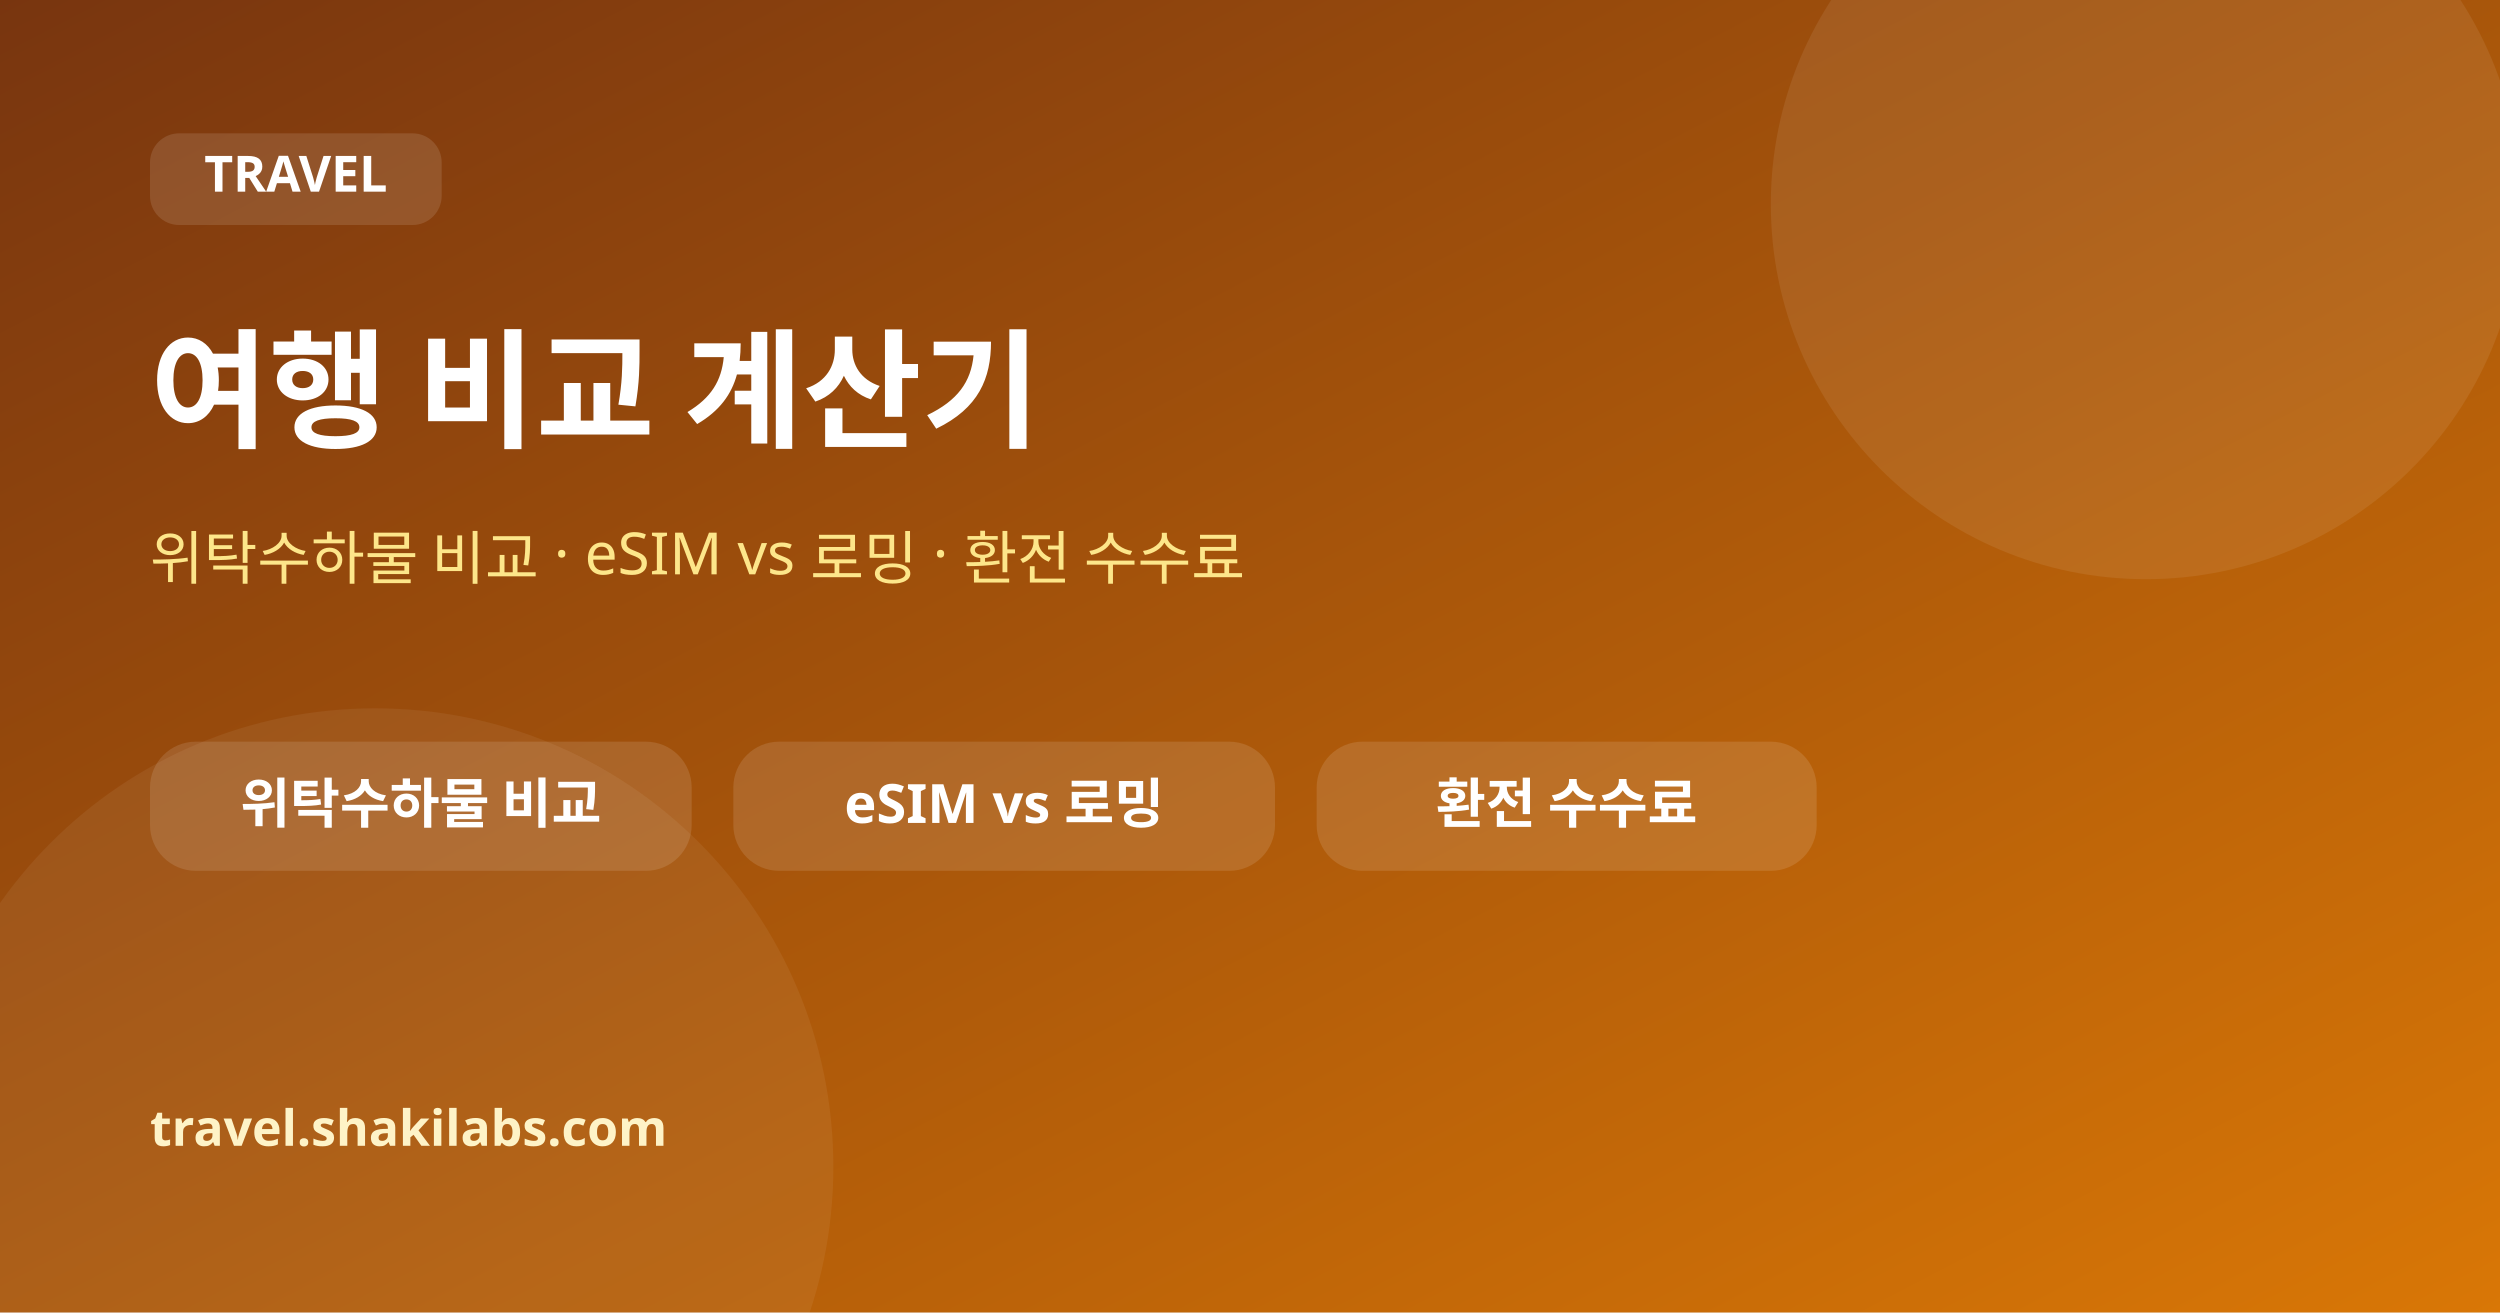
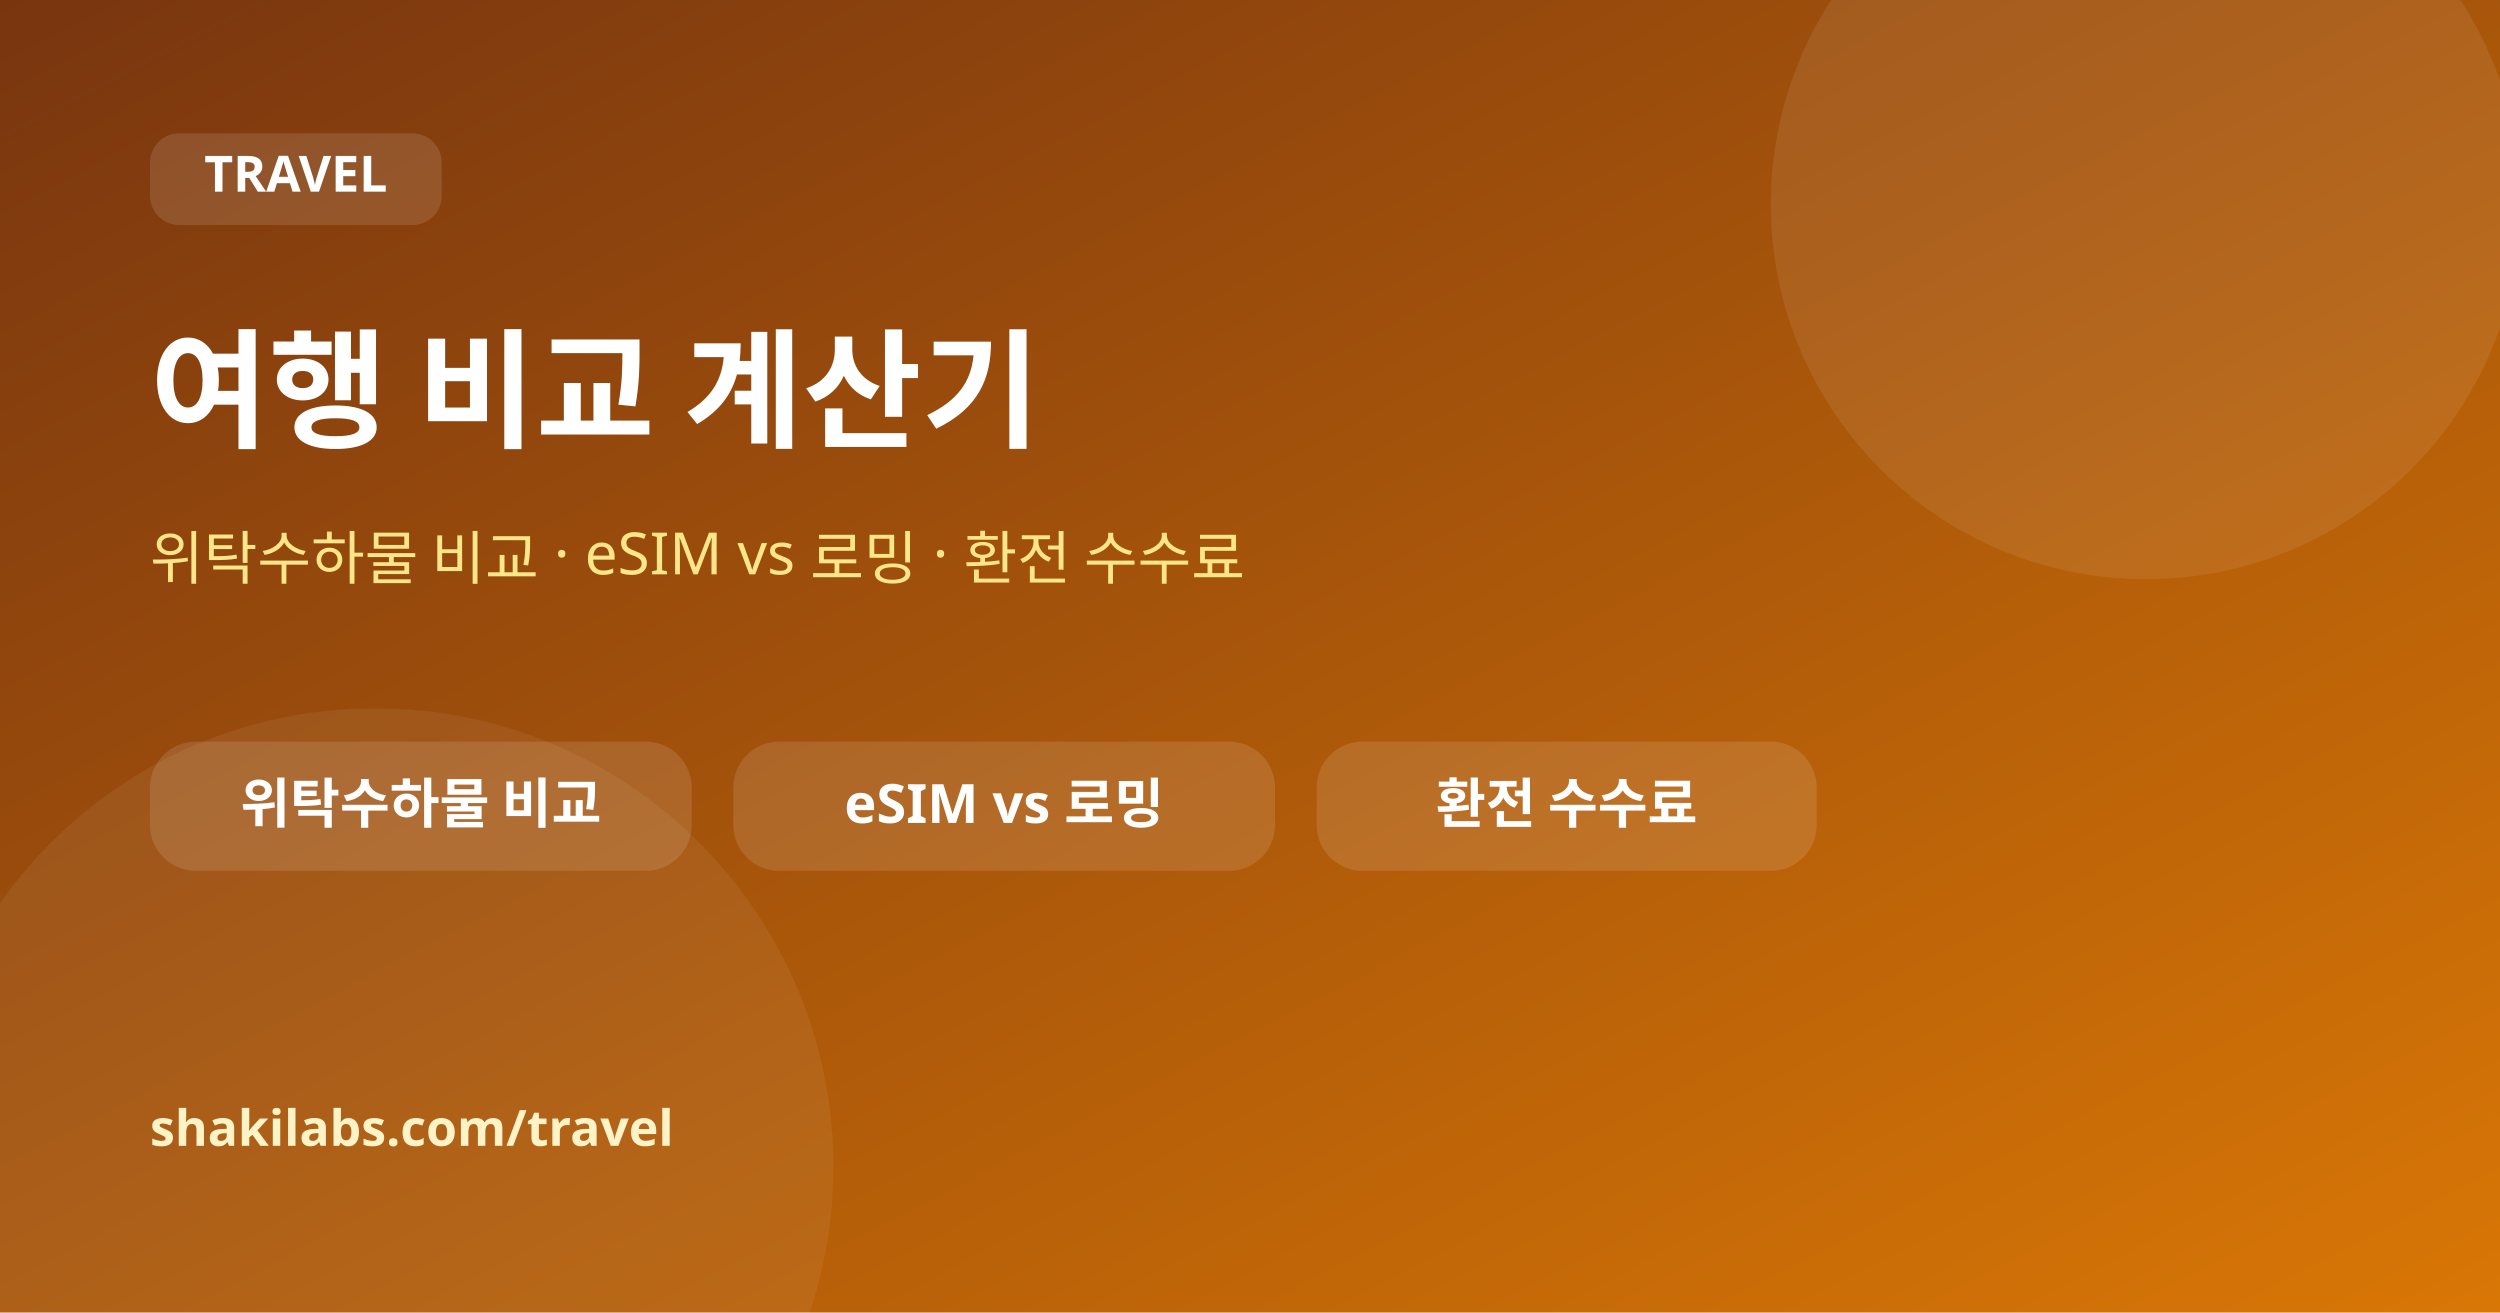
<svg xmlns="http://www.w3.org/2000/svg" viewBox="0 0 1200 630">
  <defs>
    <linearGradient id="bg" x1="0%" x2="100%" y1="0%" y2="100%">
      <stop offset="0%" stop-color="#78350F" />
      <stop offset="100%" stop-color="#D97706" />
    </linearGradient>
  </defs>
  <rect width="1200" height="630" fill="url(#bg)" />
  <circle cx="1030" cy="98" r="180" fill="rgba(255,255,255,0.08)" />
  <circle cx="180" cy="560" r="220" fill="rgba(255,255,255,0.06)" />
  <rect x="72" y="64" width="140" height="44" rx="14" fill="#ffffff" fill-opacity="0.12" />
  <text x="142" y="92" fill="#ffffff" font-family="Pretendard, sans-serif" font-size="24" font-weight="800" text-anchor="middle">TRAVEL</text>
  <text x="72" y="210" fill="#ffffff" font-family="Pretendard, sans-serif" font-size="62" font-weight="800">여행 비교 계산기</text>
  <text x="72" y="278" fill="#FDE68A" font-family="Pretendard, sans-serif" font-size="28" font-weight="500">
    위탁수하물 비교 · eSIM vs 로밍 · 환전 수수료
  </text>
  <g transform="translate(72 356)">
    <rect width="260" height="62" rx="22" fill="#ffffff" fill-opacity="0.12" />
    <text x="130" y="39" fill="#ffffff" font-family="Pretendard, sans-serif" font-size="26" font-weight="700" text-anchor="middle">위탁수하물 비교</text>
  </g>
  <g transform="translate(352 356)">
    <rect width="260" height="62" rx="22" fill="#ffffff" fill-opacity="0.12" />
    <text x="130" y="39" fill="#ffffff" font-family="Pretendard, sans-serif" font-size="26" font-weight="700" text-anchor="middle">eSIM vs 로밍</text>
  </g>
  <g transform="translate(632 356)">
    <rect width="240" height="62" rx="22" fill="#ffffff" fill-opacity="0.12" />
    <text x="120" y="39" fill="#ffffff" font-family="Pretendard, sans-serif" font-size="26" font-weight="700" text-anchor="middle">환전 수수료</text>
  </g>
  <text x="72" y="550" fill="#FEF3C7" font-family="Pretendard, sans-serif" font-size="24" font-weight="600">
-     travel.shakilabs.com
+     shakilabs.com/travel
  </text>
</svg>
